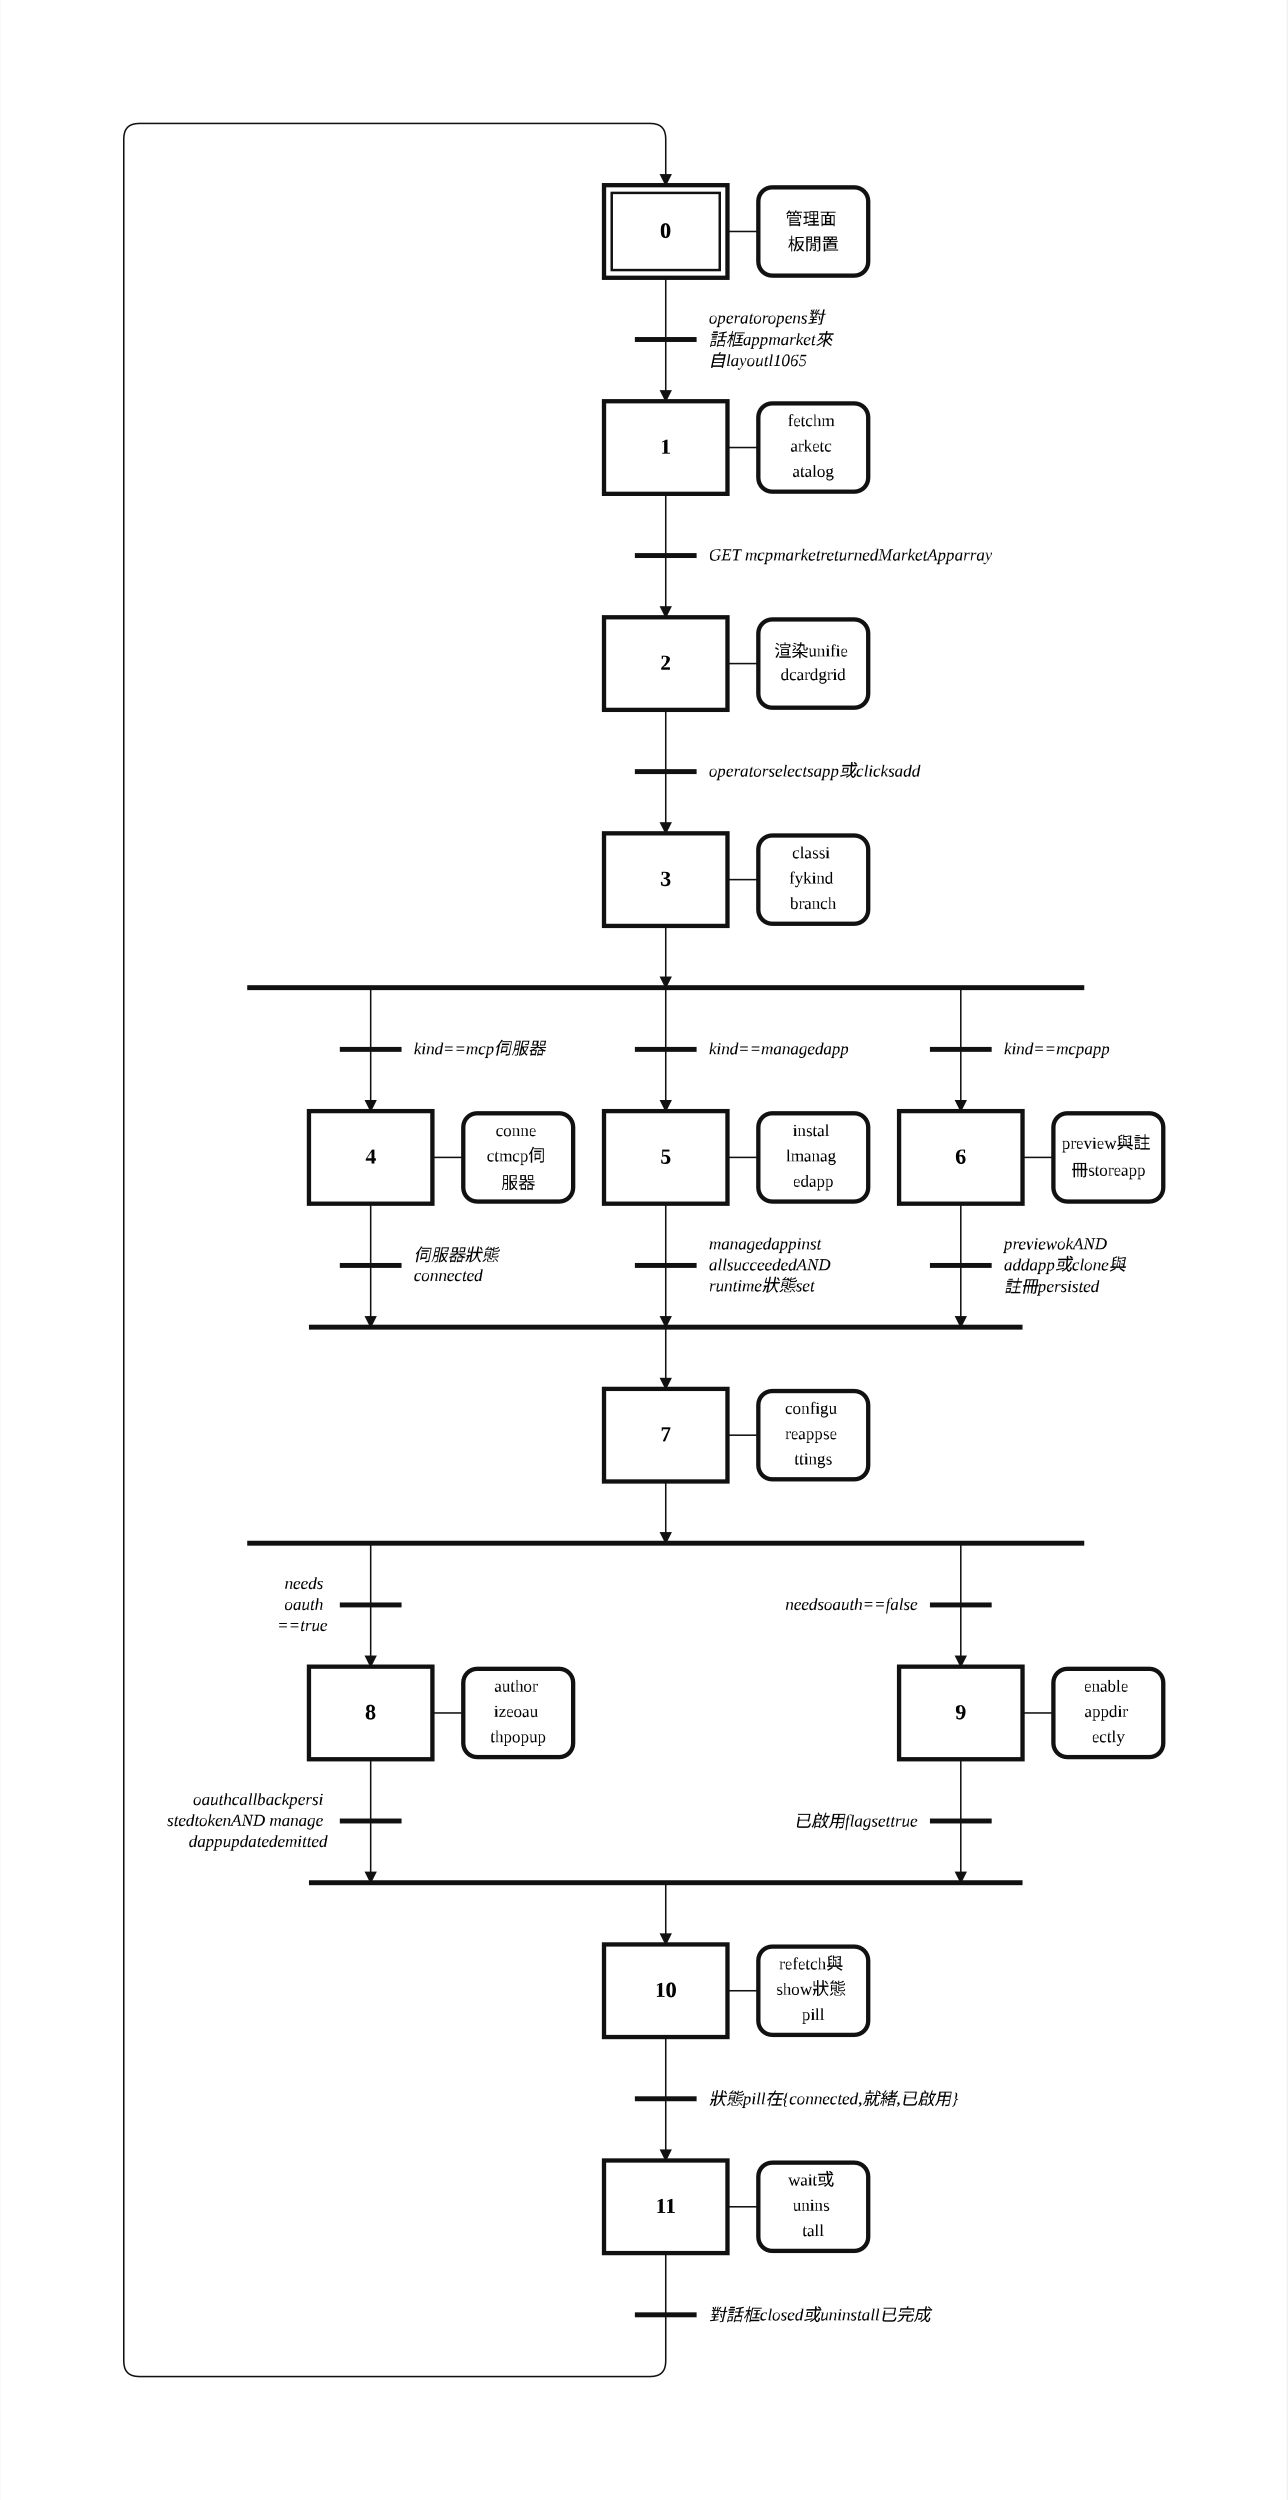
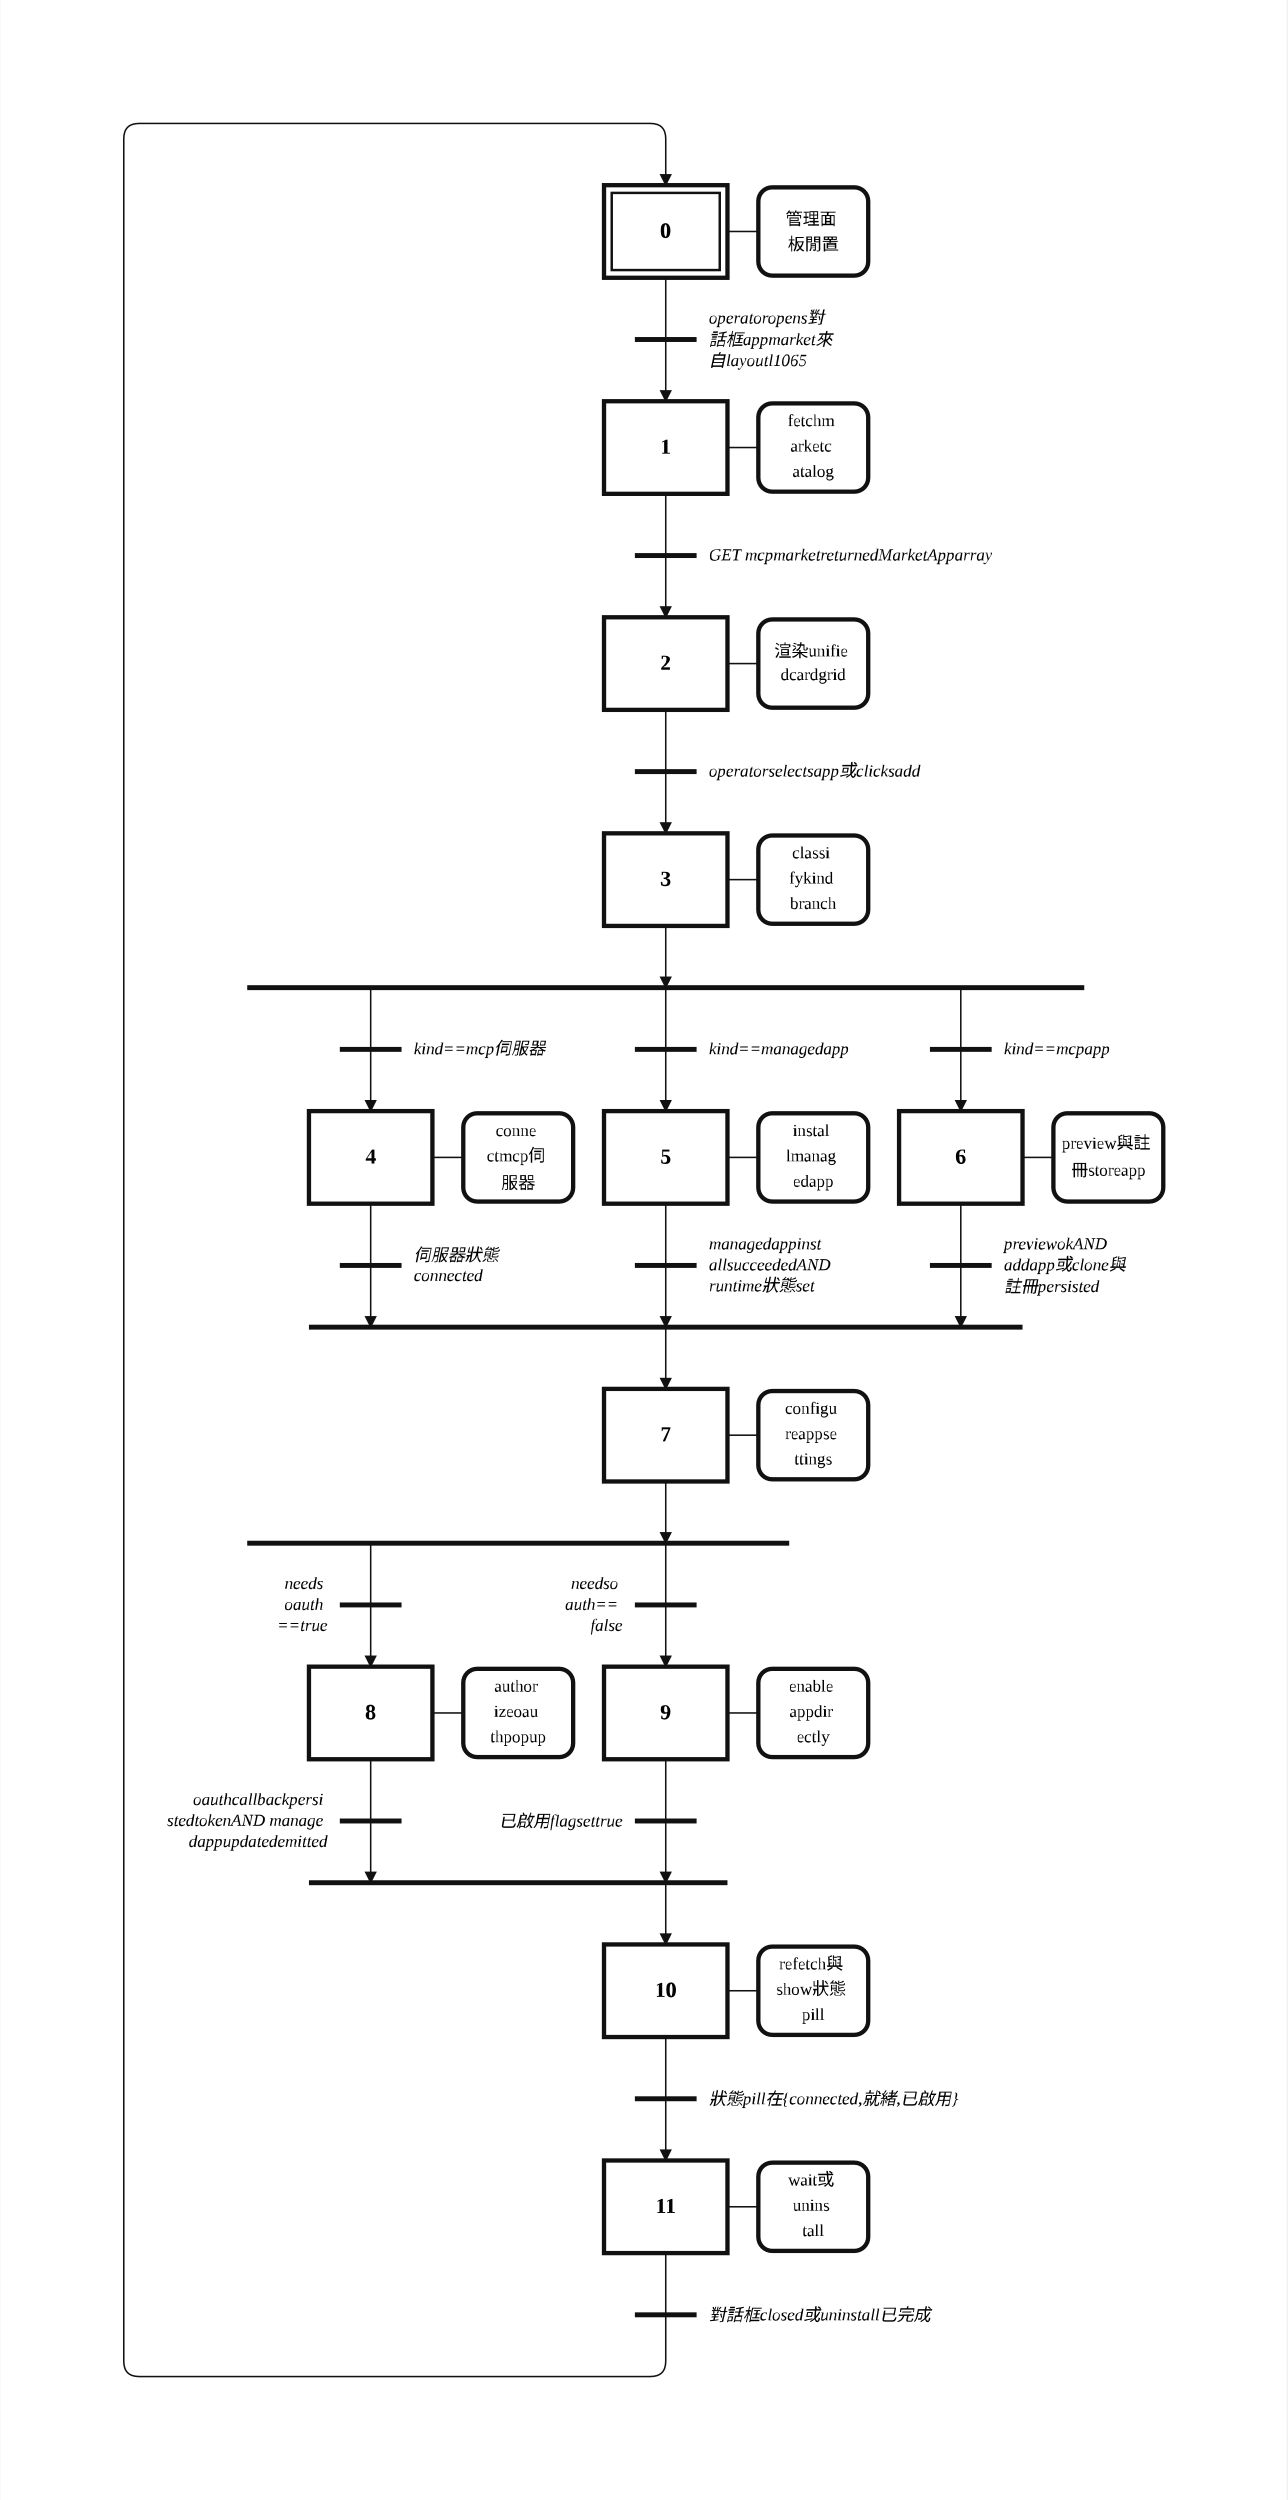
<svg xmlns="http://www.w3.org/2000/svg" width="834" height="1620" viewBox="-2.00 -2.00 41.68 81.00" role="img">
  <style>
.step{fill:#fff;stroke:#111;stroke-width:.14}.step-inner{fill:none;stroke:#111;stroke-width:.08}
.action{fill:#fff;stroke:#111;stroke-width:.14}.gate{stroke:#111;stroke-width:.16}
.edge{fill:none;stroke:#111;stroke-width:.05;stroke-linecap:round;stroke-linejoin:round}.edge-arrow{marker-end:url(#arrow)}
.flyover-mask{stroke:#fff;stroke-width:.12;stroke-linecap:round}
.flyover{fill:none;stroke:#111;stroke-width:.05;stroke-linecap:round}
.junction{fill:#111;stroke:#111;stroke-width:0}.branch-junction{fill:#fff;stroke:#111;stroke-width:.08}
.assoc{stroke:#111;stroke-width:.05}.label{font:bold .7px 'Times New Roman', 'BiauKai', 'DFKai-SB', serif;text-anchor:middle;dominant-baseline:middle}
.action-label{font:.55px 'Times New Roman', 'BiauKai', 'DFKai-SB', serif;text-anchor:middle;dominant-baseline:middle}.gate-label{font:italic .55px 'Times New Roman', 'BiauKai', 'DFKai-SB', serif;text-anchor:start;dominant-baseline:middle}.gate-label-left{font:italic .55px 'Times New Roman', 'BiauKai', 'DFKai-SB', serif;text-anchor:end;dominant-baseline:middle}
</style>
  <defs>
    <marker id="arrow" markerWidth="0.4" markerHeight="0.4" refX="0.36" refY="0.2" orient="auto" markerUnits="userSpaceOnUse">
      <path d="M 0 0 L 0.4 0.2 L 0 0.4 z" fill="#111" />
    </marker>
  </defs>
  <rect x="-2.00" y="-2.00" width="41.68" height="81.00" fill="white" />
  <path class="edge" d="M 19.56 7.00 L 19.56 9.00" />
  <path class="edge edge-arrow" d="M 19.56 9.00 L 19.56 11.00" />
  <path class="edge" d="M 19.56 14.00 L 19.56 16.00" />
  <path class="edge edge-arrow" d="M 19.56 16.00 L 19.56 18.00" />
  <path class="edge" d="M 19.56 21.00 L 19.56 23.00" />
  <path class="edge edge-arrow" d="M 19.56 23.00 L 19.56 25.00" />
  <path class="edge edge-arrow" d="M 19.56 28.00 L 19.56 30.00" />
  <path class="edge edge-arrow" d="M 10.00 30.00 L 10.00 34.00" />
  <path class="edge edge-arrow" d="M 19.56 30.00 L 19.56 34.00" />
  <path class="edge edge-arrow" d="M 29.12 30.00 L 29.12 34.00" />
  <path class="edge edge-arrow" d="M 10.00 37.00 L 10.00 41.00" />
  <path class="edge edge-arrow" d="M 19.56 41.00 L 19.56 43.00" />
  <path class="edge edge-arrow" d="M 19.56 37.00 L 19.56 41.00" />
  <path class="edge edge-arrow" d="M 29.12 37.00 L 29.12 41.00" />
  <path class="edge edge-arrow" d="M 19.56 46.00 L 19.56 48.00" />
  <path class="edge edge-arrow" d="M 10.00 48.00 L 10.00 52.00" />
-   <path class="edge edge-arrow" d="M 29.12 48.00 L 29.12 52.00" />
+   <path class="edge edge-arrow" d="M 19.56 48.00 L 19.56 52.00" />
  <path class="edge edge-arrow" d="M 10.00 55.00 L 10.00 59.00" />
  <path class="edge edge-arrow" d="M 19.56 59.00 L 19.56 61.00" />
-   <path class="edge edge-arrow" d="M 29.12 55.00 L 29.12 59.00" />
+   <path class="edge edge-arrow" d="M 19.56 55.00 L 19.56 59.00" />
  <path class="edge" d="M 19.56 64.00 L 19.56 66.00" />
  <path class="edge edge-arrow" d="M 19.56 66.00 L 19.56 68.00" />
  <path class="edge" d="M 19.56 71.00 L 19.56 73.00" />
  <path class="edge edge-arrow" d="M 19.56 73.00 L 19.56 74.50 Q 19.56 75.00 19.06 75.00 L 2.50 75.00 Q 2.00 75.00 2.00 74.50 L 2.00 2.50 Q 2.00 2.00 2.50 2.00 L 19.06 2.00 Q 19.56 2.00 19.56 2.50 L 19.56 4.00" />
  <rect class="step" x="17.56" y="4.00" width="4.00" height="3.00" />
  <rect class="step-inner" x="17.81" y="4.25" width="3.50" height="2.50" />
  <text class="label" x="19.56" y="5.50">0</text>
  <rect class="step" x="17.56" y="11.00" width="4.00" height="3.00" />
  <text class="label" x="19.56" y="12.50">1</text>
  <rect class="step" x="17.56" y="18.00" width="4.00" height="3.00" />
  <text class="label" x="19.56" y="19.50">2</text>
  <rect class="step" x="17.56" y="25.00" width="4.00" height="3.00" />
  <text class="label" x="19.56" y="26.50">3</text>
  <rect class="step" x="8.00" y="34.00" width="4.00" height="3.00" />
  <text class="label" x="10.00" y="35.50">4</text>
  <rect class="step" x="17.56" y="34.00" width="4.00" height="3.00" />
  <text class="label" x="19.56" y="35.50">5</text>
  <rect class="step" x="27.12" y="34.00" width="4.00" height="3.00" />
  <text class="label" x="29.12" y="35.50">6</text>
  <rect class="step" x="17.56" y="43.00" width="4.00" height="3.00" />
  <text class="label" x="19.56" y="44.50">7</text>
  <rect class="step" x="8.00" y="52.00" width="4.00" height="3.00" />
  <text class="label" x="10.00" y="53.50">8</text>
-   <rect class="step" x="27.12" y="52.00" width="4.00" height="3.00" />
-   <text class="label" x="29.12" y="53.50">9</text>
+   <rect class="step" x="17.56" y="52.00" width="4.00" height="3.00" />
+   <text class="label" x="19.56" y="53.50">9</text>
  <rect class="step" x="17.56" y="61.00" width="4.00" height="3.00" />
  <text class="label" x="19.56" y="62.50">10</text>
  <rect class="step" x="17.56" y="68.00" width="4.00" height="3.00" />
  <text class="label" x="19.56" y="69.50">11</text>
  <line class="assoc" x1="21.56" y1="5.50" x2="22.56" y2="5.50" />
  <rect class="action" x="22.56" y="4.07" width="3.56" height="2.86" rx="0.45" ry="0.45" />
  <text class="action-label" x="24.34" y="5.09">
    <tspan x="24.34" dy="0">管理面</tspan>
    <tspan x="24.34" dy="0.82">板閒置</tspan>
  </text>
  <line class="assoc" x1="21.56" y1="12.50" x2="22.56" y2="12.50" />
  <rect class="action" x="22.56" y="11.07" width="3.56" height="2.86" rx="0.45" ry="0.45" />
  <text class="action-label" x="24.34" y="11.68">
    <tspan x="24.34" dy="0">fetchm</tspan>
    <tspan x="24.34" dy="0.82">arketc</tspan>
    <tspan x="24.34" dy="0.82">atalog</tspan>
  </text>
  <line class="assoc" x1="21.56" y1="19.50" x2="22.56" y2="19.50" />
  <rect class="action" x="22.56" y="18.07" width="3.56" height="2.86" rx="0.45" ry="0.45" />
  <text class="action-label" x="24.34" y="19.09">
    <tspan x="24.34" dy="0">渲染unifie</tspan>
    <tspan x="24.34" dy="0.82">dcardgrid</tspan>
  </text>
  <line class="assoc" x1="21.56" y1="26.50" x2="22.56" y2="26.50" />
  <rect class="action" x="22.56" y="25.07" width="3.56" height="2.86" rx="0.45" ry="0.45" />
  <text class="action-label" x="24.34" y="25.68">
    <tspan x="24.34" dy="0">classi</tspan>
    <tspan x="24.34" dy="0.82">fykind</tspan>
    <tspan x="24.34" dy="0.82">branch</tspan>
  </text>
  <line class="assoc" x1="12.00" y1="35.50" x2="13.00" y2="35.50" />
  <rect class="action" x="13.00" y="34.07" width="3.56" height="2.86" rx="0.45" ry="0.45" />
  <text class="action-label" x="14.78" y="34.68">
    <tspan x="14.78" dy="0">conne</tspan>
    <tspan x="14.78" dy="0.82">ctmcp伺</tspan>
    <tspan x="14.78" dy="0.82">服器</tspan>
  </text>
  <line class="assoc" x1="21.56" y1="35.50" x2="22.56" y2="35.50" />
  <rect class="action" x="22.56" y="34.07" width="3.56" height="2.86" rx="0.45" ry="0.45" />
  <text class="action-label" x="24.34" y="34.68">
    <tspan x="24.34" dy="0">instal</tspan>
    <tspan x="24.34" dy="0.82">lmanag</tspan>
    <tspan x="24.34" dy="0.82">edapp</tspan>
  </text>
  <line class="assoc" x1="31.12" y1="35.50" x2="32.12" y2="35.50" />
  <rect class="action" x="32.12" y="34.07" width="3.56" height="2.86" rx="0.45" ry="0.45" />
  <text class="action-label" x="33.90" y="35.09">
    <tspan x="33.90" dy="0">preview與註</tspan>
    <tspan x="33.90" dy="0.82">冊storeapp</tspan>
  </text>
  <line class="assoc" x1="21.56" y1="44.50" x2="22.56" y2="44.50" />
  <rect class="action" x="22.56" y="43.07" width="3.56" height="2.86" rx="0.45" ry="0.45" />
  <text class="action-label" x="24.34" y="43.68">
    <tspan x="24.34" dy="0">configu</tspan>
    <tspan x="24.34" dy="0.82">reappse</tspan>
    <tspan x="24.34" dy="0.82">ttings</tspan>
  </text>
  <line class="assoc" x1="12.00" y1="53.50" x2="13.00" y2="53.50" />
  <rect class="action" x="13.00" y="52.07" width="3.56" height="2.86" rx="0.45" ry="0.45" />
  <text class="action-label" x="14.78" y="52.68">
    <tspan x="14.78" dy="0">author</tspan>
    <tspan x="14.78" dy="0.82">izeoau</tspan>
    <tspan x="14.78" dy="0.82">thpopup</tspan>
  </text>
-   <line class="assoc" x1="31.12" y1="53.50" x2="32.12" y2="53.50" />
-   <rect class="action" x="32.12" y="52.07" width="3.56" height="2.86" rx="0.45" ry="0.45" />
-   <text class="action-label" x="33.90" y="52.68">
-     <tspan x="33.90" dy="0">enable</tspan>
-     <tspan x="33.90" dy="0.82">appdir</tspan>
-     <tspan x="33.90" dy="0.82">ectly</tspan>
+   <line class="assoc" x1="21.56" y1="53.50" x2="22.56" y2="53.50" />
+   <rect class="action" x="22.56" y="52.07" width="3.56" height="2.86" rx="0.45" ry="0.45" />
+   <text class="action-label" x="24.34" y="52.68">
+     <tspan x="24.34" dy="0">enable</tspan>
+     <tspan x="24.34" dy="0.82">appdir</tspan>
+     <tspan x="24.34" dy="0.82">ectly</tspan>
  </text>
  <line class="assoc" x1="21.56" y1="62.50" x2="22.56" y2="62.50" />
  <rect class="action" x="22.56" y="61.07" width="3.56" height="2.86" rx="0.45" ry="0.45" />
  <text class="action-label" x="24.34" y="61.68">
    <tspan x="24.34" dy="0">refetch與</tspan>
    <tspan x="24.34" dy="0.82">show狀態</tspan>
    <tspan x="24.34" dy="0.82">pill</tspan>
  </text>
  <line class="assoc" x1="21.56" y1="69.50" x2="22.56" y2="69.50" />
  <rect class="action" x="22.56" y="68.07" width="3.56" height="2.86" rx="0.45" ry="0.45" />
  <text class="action-label" x="24.34" y="68.68">
    <tspan x="24.34" dy="0">wait或</tspan>
    <tspan x="24.34" dy="0.82">unins</tspan>
    <tspan x="24.34" dy="0.82">tall</tspan>
  </text>
  <line class="gate" x1="18.56" y1="9.00" x2="20.56" y2="9.00" />
  <text class="gate-label" x="20.96" y="8.32">
    <tspan x="20.96" dy="0">operatoropens對</tspan>
    <tspan x="20.96" dy="0.68">話框appmarket來</tspan>
    <tspan x="20.96" dy="0.68">自layoutl1065</tspan>
  </text>
  <line class="gate" x1="18.56" y1="16.00" x2="20.56" y2="16.00" />
  <text class="gate-label" x="20.96" y="16.00">
    <tspan x="20.96" dy="0">GET mcpmarketreturnedMarketApparray</tspan>
  </text>
  <line class="gate" x1="18.56" y1="23.00" x2="20.56" y2="23.00" />
  <text class="gate-label" x="20.96" y="23.00">
    <tspan x="20.96" dy="0">operatorselectsapp或clicksadd</tspan>
  </text>
  <line class="gate" x1="6.00" y1="30.00" x2="33.12" y2="30.00" />
  <line class="gate" x1="8.00" y1="41.00" x2="31.12" y2="41.00" />
-   <line class="gate" x1="6.00" y1="48.00" x2="33.12" y2="48.00" />
-   <line class="gate" x1="8.00" y1="59.00" x2="31.12" y2="59.00" />
+   <line class="gate" x1="6.00" y1="48.00" x2="23.56" y2="48.00" />
+   <line class="gate" x1="8.00" y1="59.00" x2="21.56" y2="59.00" />
  <line class="gate" x1="18.56" y1="66.00" x2="20.56" y2="66.00" />
  <text class="gate-label" x="20.96" y="66.00">
    <tspan x="20.96" dy="0">狀態pill在{connected,就緒,已啟用}</tspan>
  </text>
  <line class="gate" x1="18.56" y1="73.00" x2="20.56" y2="73.00" />
  <text class="gate-label" x="20.96" y="73.00">
    <tspan x="20.96" dy="0">對話框closed或uninstall已完成</tspan>
  </text>
  <line class="gate" x1="9.00" y1="32.00" x2="11.00" y2="32.00" />
  <text class="gate-label" x="11.40" y="32.00">
    <tspan x="11.40" dy="0">kind==mcp伺服器</tspan>
  </text>
  <line class="gate" x1="18.56" y1="32.00" x2="20.56" y2="32.00" />
  <text class="gate-label" x="20.96" y="32.00">
    <tspan x="20.96" dy="0">kind==managedapp</tspan>
  </text>
  <line class="gate" x1="28.12" y1="32.00" x2="30.12" y2="32.00" />
  <text class="gate-label" x="30.52" y="32.00">
    <tspan x="30.52" dy="0">kind==mcpapp</tspan>
  </text>
  <line class="gate" x1="9.00" y1="39.00" x2="11.00" y2="39.00" />
  <text class="gate-label" x="11.40" y="38.66">
    <tspan x="11.40" dy="0">伺服器狀態</tspan>
    <tspan x="11.40" dy="0.68">connected</tspan>
  </text>
  <line class="gate" x1="18.56" y1="39.00" x2="20.56" y2="39.00" />
  <text class="gate-label" x="20.96" y="38.32">
    <tspan x="20.96" dy="0">managedappinst</tspan>
    <tspan x="20.96" dy="0.68">allsucceededAND</tspan>
    <tspan x="20.96" dy="0.68">runtime狀態set</tspan>
  </text>
  <line class="gate" x1="28.12" y1="39.00" x2="30.12" y2="39.00" />
  <text class="gate-label" x="30.52" y="38.32">
    <tspan x="30.52" dy="0">previewokAND</tspan>
    <tspan x="30.52" dy="0.68">addapp或clone與</tspan>
    <tspan x="30.52" dy="0.68">註冊persisted</tspan>
  </text>
  <line class="gate" x1="9.00" y1="50.00" x2="11.00" y2="50.00" />
  <text class="gate-label-left" x="8.60" y="49.32">
    <tspan x="8.60" dy="0">needs</tspan>
    <tspan x="8.60" dy="0.68">oauth</tspan>
    <tspan x="8.60" dy="0.68">==true</tspan>
  </text>
-   <line class="gate" x1="28.12" y1="50.00" x2="30.12" y2="50.00" />
-   <text class="gate-label-left" x="27.72" y="50.00">
-     <tspan x="27.72" dy="0">needsoauth==false</tspan>
+   <line class="gate" x1="18.56" y1="50.00" x2="20.56" y2="50.00" />
+   <text class="gate-label-left" x="18.16" y="49.32">
+     <tspan x="18.16" dy="0">needso</tspan>
+     <tspan x="18.16" dy="0.68">auth==</tspan>
+     <tspan x="18.16" dy="0.68">false</tspan>
  </text>
  <line class="gate" x1="9.00" y1="57.00" x2="11.00" y2="57.00" />
  <text class="gate-label-left" x="8.60" y="56.32">
    <tspan x="8.60" dy="0">oauthcallbackpersi</tspan>
    <tspan x="8.60" dy="0.68">stedtokenAND manage</tspan>
    <tspan x="8.60" dy="0.68">dappupdatedemitted</tspan>
  </text>
-   <line class="gate" x1="28.12" y1="57.00" x2="30.12" y2="57.00" />
-   <text class="gate-label-left" x="27.72" y="57.00">
-     <tspan x="27.72" dy="0">已啟用flagsettrue</tspan>
+   <line class="gate" x1="18.56" y1="57.00" x2="20.56" y2="57.00" />
+   <text class="gate-label-left" x="18.16" y="57.00">
+     <tspan x="18.16" dy="0">已啟用flagsettrue</tspan>
  </text>
</svg>
